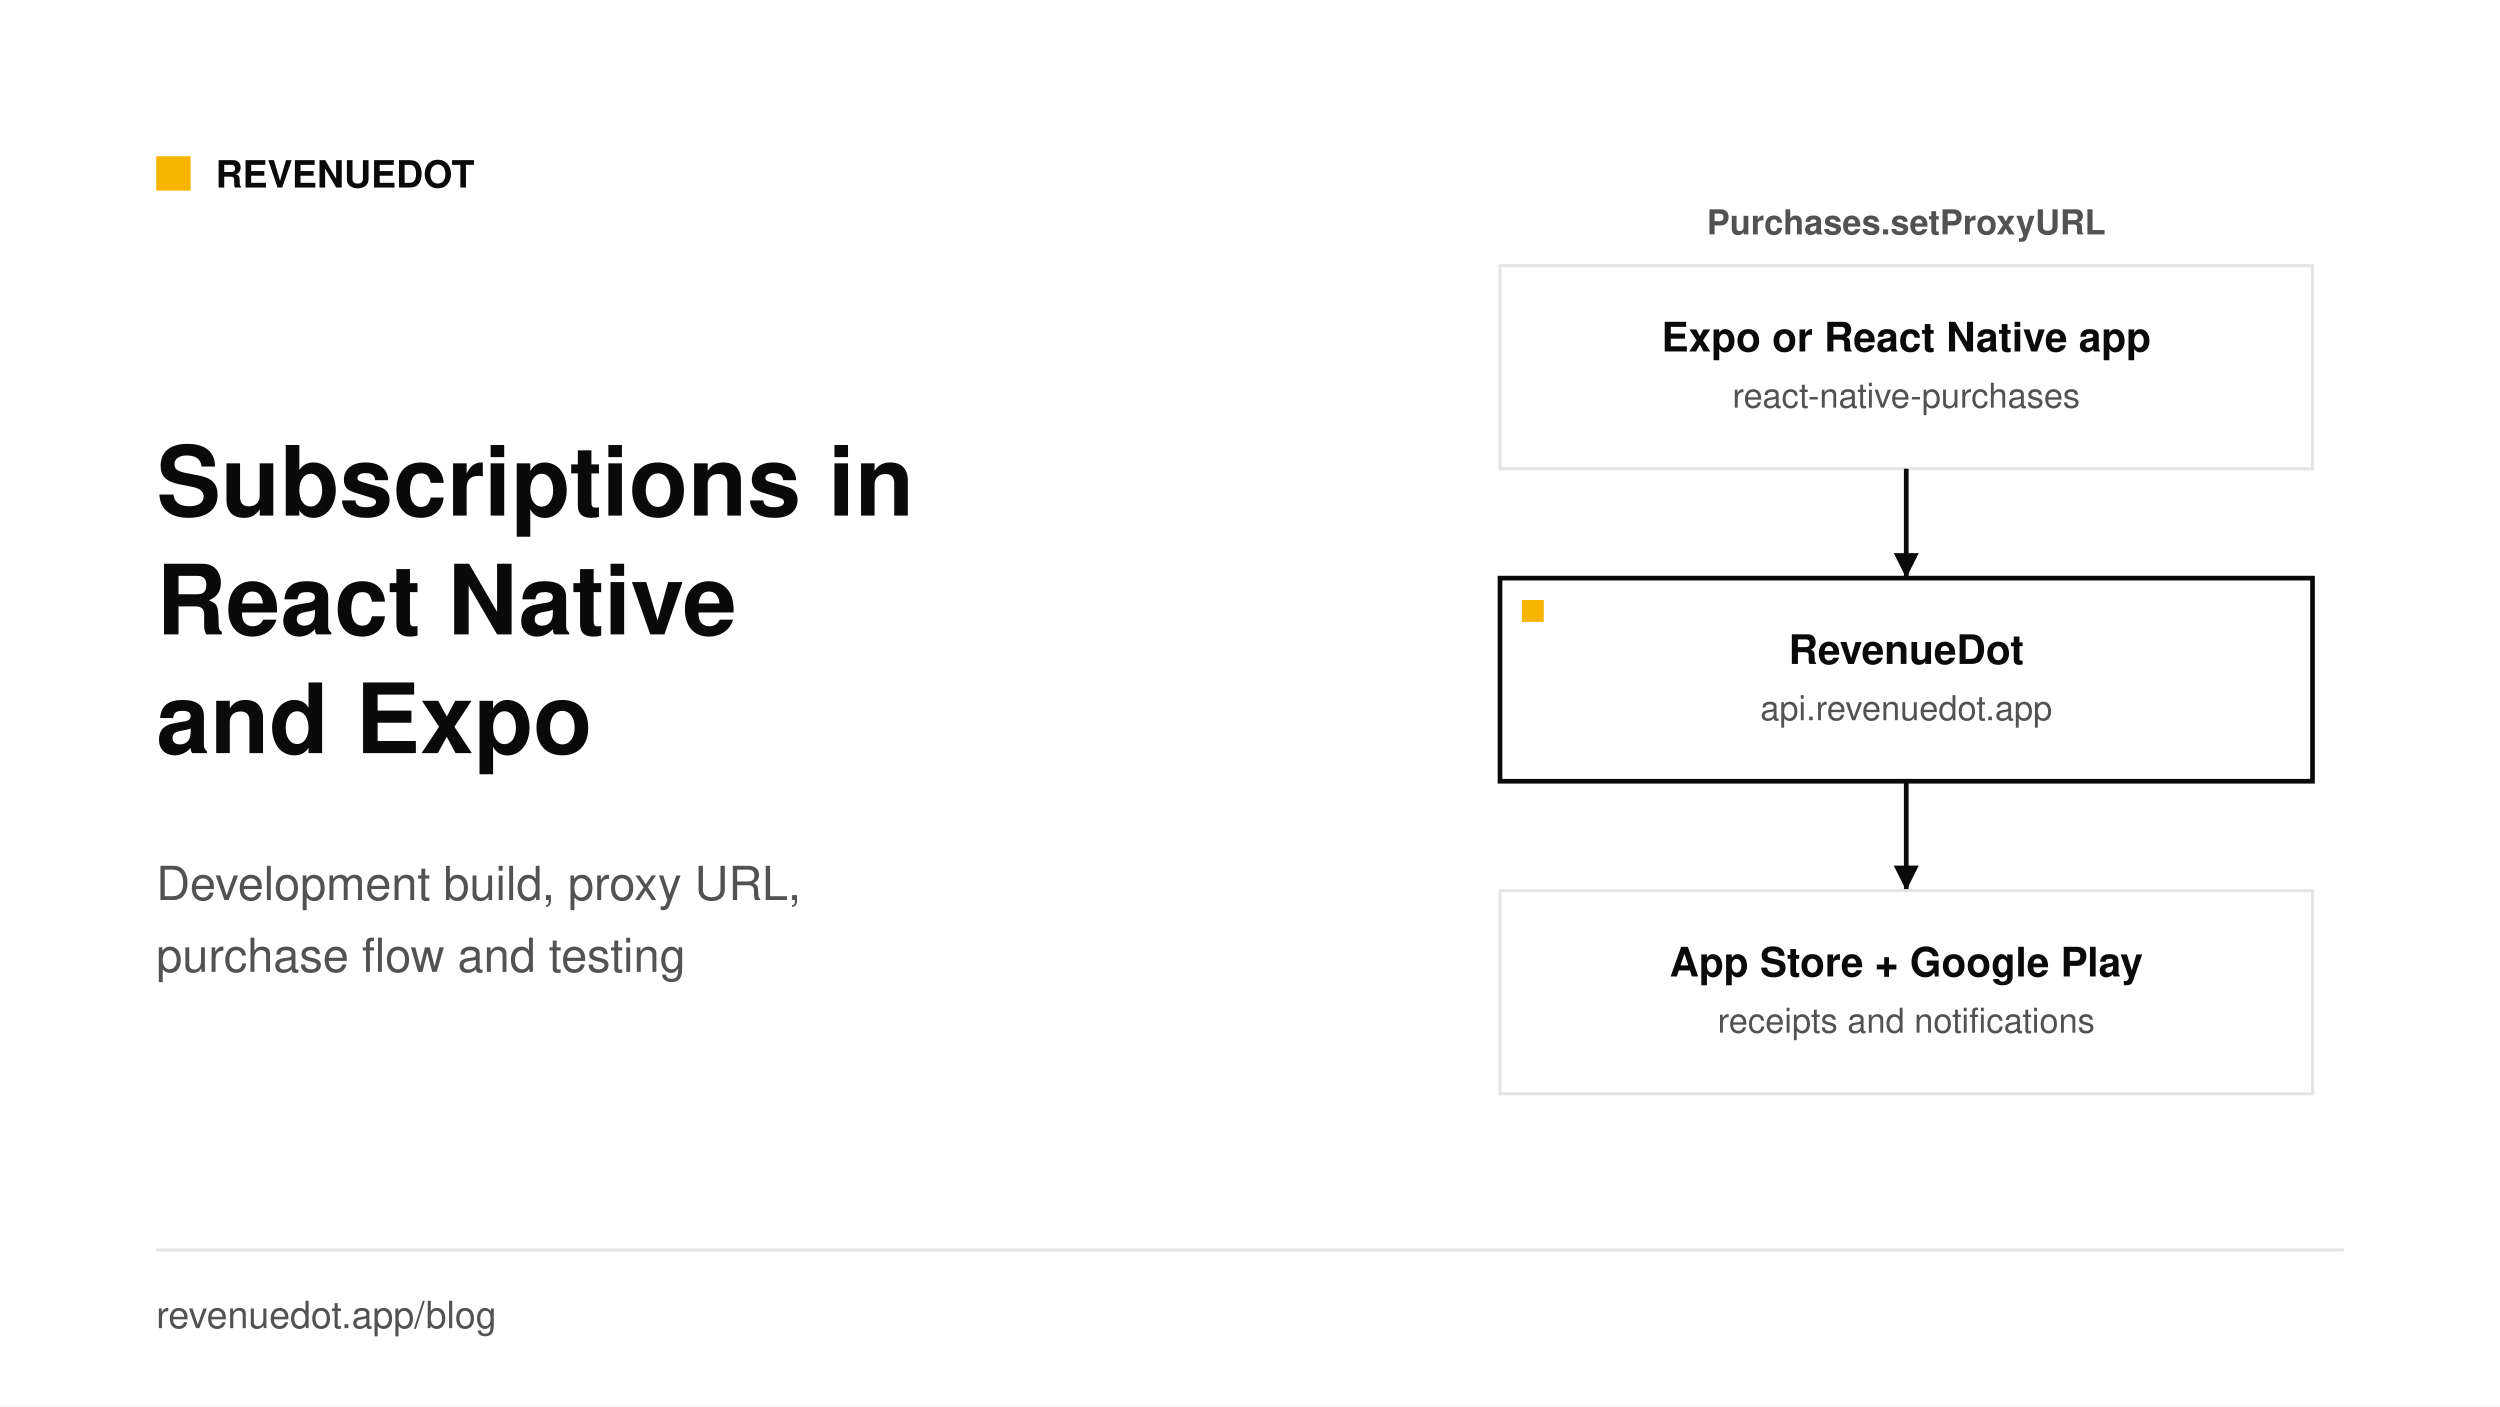
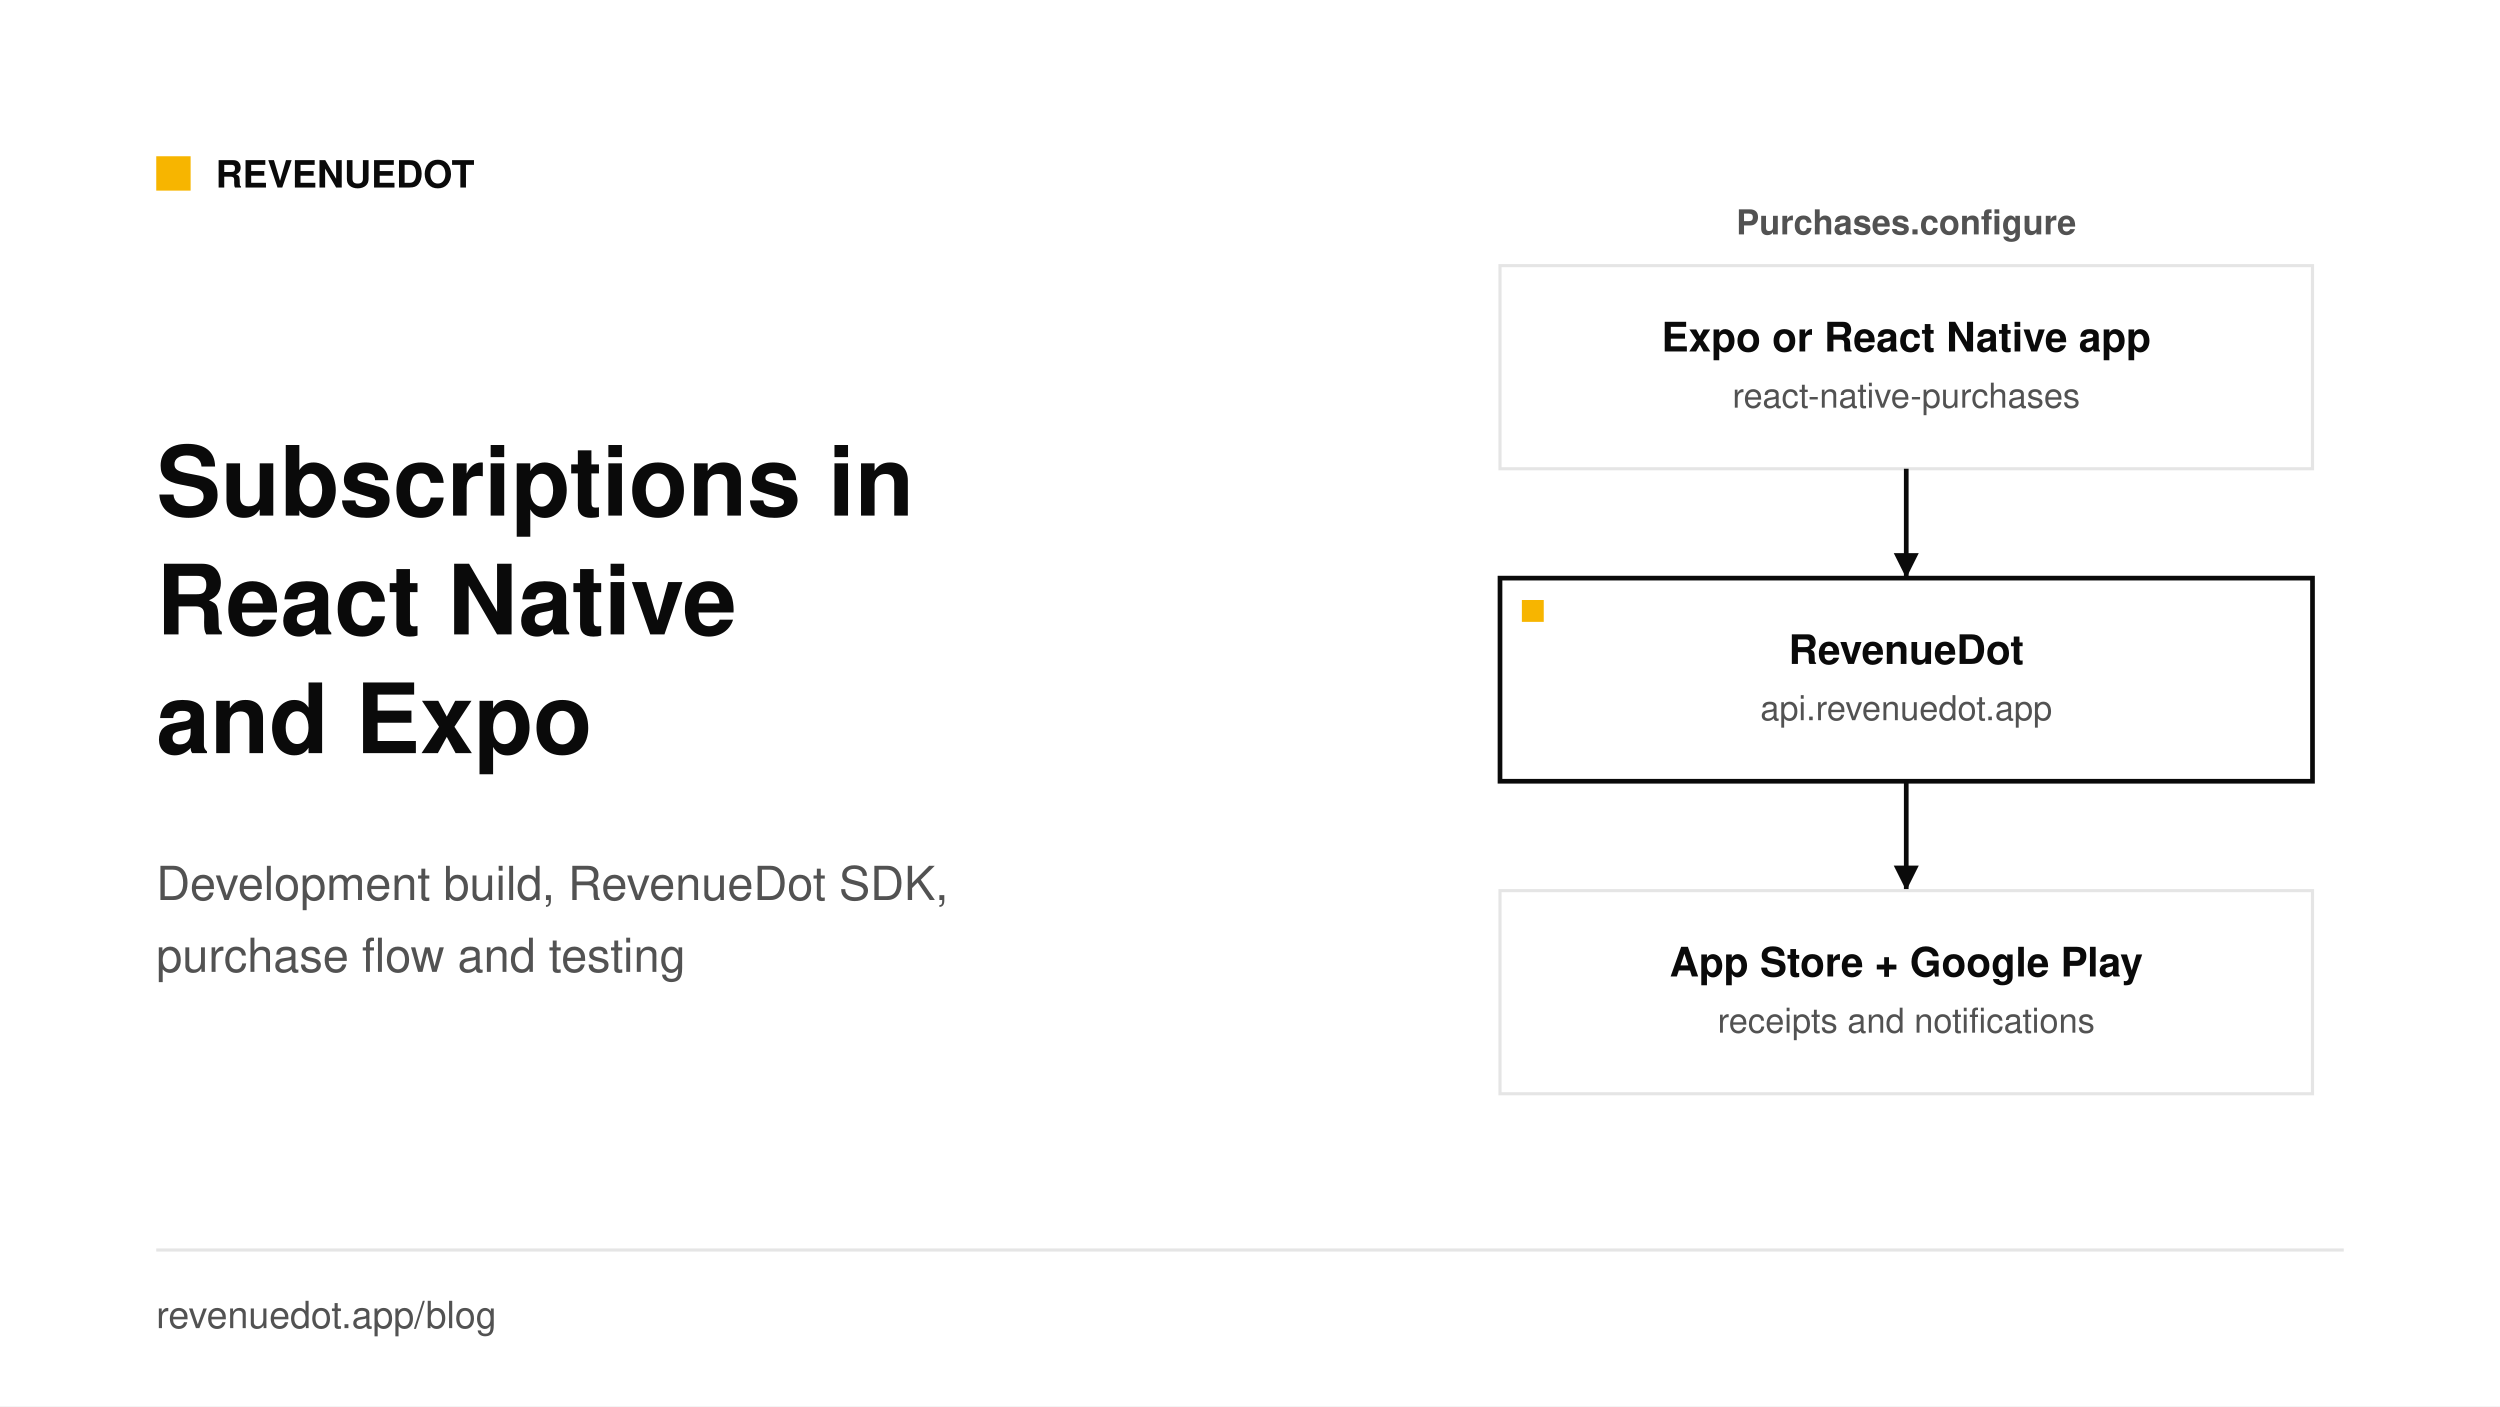
<svg xmlns="http://www.w3.org/2000/svg" viewBox="0 0 1600 900" width="1600" height="900" role="img" aria-labelledby="t d">
  <rect width="1600" height="900" fill="#FFFFFF" />
  <rect x="100" y="100" width="22" height="22" fill="#F7B500" />
  <text x="138" y="120" font-family="Manrope, Helvetica, Arial, sans-serif" font-size="24" font-weight="800" fill="#0A0A0A" text-anchor="start">REVENUEDOT</text>
  <text x="100" y="330" font-family="Manrope, Helvetica, Arial, sans-serif" font-size="62" font-weight="800" fill="#0A0A0A" text-anchor="start">Subscriptions in</text>
  <text x="100" y="406" font-family="Manrope, Helvetica, Arial, sans-serif" font-size="62" font-weight="800" fill="#0A0A0A" text-anchor="start">React Native</text>
  <text x="100" y="482" font-family="Manrope, Helvetica, Arial, sans-serif" font-size="62" font-weight="800" fill="#0A0A0A" text-anchor="start">and Expo</text>
-   <text x="100" y="576" font-family="Manrope, Helvetica, Arial, sans-serif" font-size="30" font-weight="400" fill="#525252" text-anchor="start">Development build, proxy URL,</text>
+   <text x="100" y="576" font-family="Manrope, Helvetica, Arial, sans-serif" font-size="30" font-weight="400" fill="#525252" text-anchor="start">Development build, RevenueDot SDK,</text>
  <text x="100" y="622" font-family="Manrope, Helvetica, Arial, sans-serif" font-size="30" font-weight="400" fill="#525252" text-anchor="start">purchase flow and testing</text>
  <line x1="100" y1="800" x2="1500" y2="800" stroke="#E5E5E5" stroke-width="2" />
  <text x="100" y="850" font-family="Manrope, Helvetica, Arial, sans-serif" font-size="24" font-weight="400" fill="#525252" text-anchor="start">revenuedot.app/blog</text>
  <rect x="960" y="170" width="520" height="130" fill="#FFFFFF" stroke="#E5E5E5" stroke-width="2" />
  <text x="1220.0" y="224.92" font-family="Manrope, Helvetica, Arial, sans-serif" font-size="26" font-weight="700" fill="#0A0A0A" text-anchor="middle">Expo or React Native app</text>
  <text x="1220.0" y="260.92" font-family="Manrope, Helvetica, Arial, sans-serif" font-size="22" font-weight="400" fill="#525252" text-anchor="middle">react-native-purchases</text>
  <line x1="1220.0" y1="300" x2="1220.0" y2="370" stroke="#0A0A0A" stroke-width="3" />
  <polygon points="1220.0,370 1212.0,354.0 1228.0,354.0" fill="#0A0A0A" />
  <rect x="960" y="370" width="520" height="130" fill="#FFFFFF" stroke="#0A0A0A" stroke-width="3" />
  <rect x="974" y="384" width="14" height="14" fill="#F7B500" />
  <text x="1220.0" y="424.92" font-family="Manrope, Helvetica, Arial, sans-serif" font-size="26" font-weight="700" fill="#0A0A0A" text-anchor="middle">RevenueDot</text>
  <text x="1220.0" y="460.92" font-family="Manrope, Helvetica, Arial, sans-serif" font-size="22" font-weight="400" fill="#525252" text-anchor="middle">api.revenuedot.app</text>
  <line x1="1220.0" y1="500" x2="1220.0" y2="570" stroke="#0A0A0A" stroke-width="3" />
  <polygon points="1220.0,570 1212.0,554.0 1228.0,554.0" fill="#0A0A0A" />
  <rect x="960" y="570" width="520" height="130" fill="#FFFFFF" stroke="#E5E5E5" stroke-width="2" />
  <text x="1220.0" y="624.92" font-family="Manrope, Helvetica, Arial, sans-serif" font-size="26" font-weight="700" fill="#0A0A0A" text-anchor="middle">App Store + Google Play</text>
  <text x="1220.0" y="660.92" font-family="Manrope, Helvetica, Arial, sans-serif" font-size="22" font-weight="400" fill="#525252" text-anchor="middle">receipts and notifications</text>
-   <text x="1220" y="150" font-family="Manrope, Helvetica, Arial, sans-serif" font-size="22" font-weight="700" fill="#525252" text-anchor="middle">Purchases.setProxyURL</text>
+   <text x="1220" y="150" font-family="Manrope, Helvetica, Arial, sans-serif" font-size="22" font-weight="700" fill="#525252" text-anchor="middle">Purchases.configure</text>
</svg>
